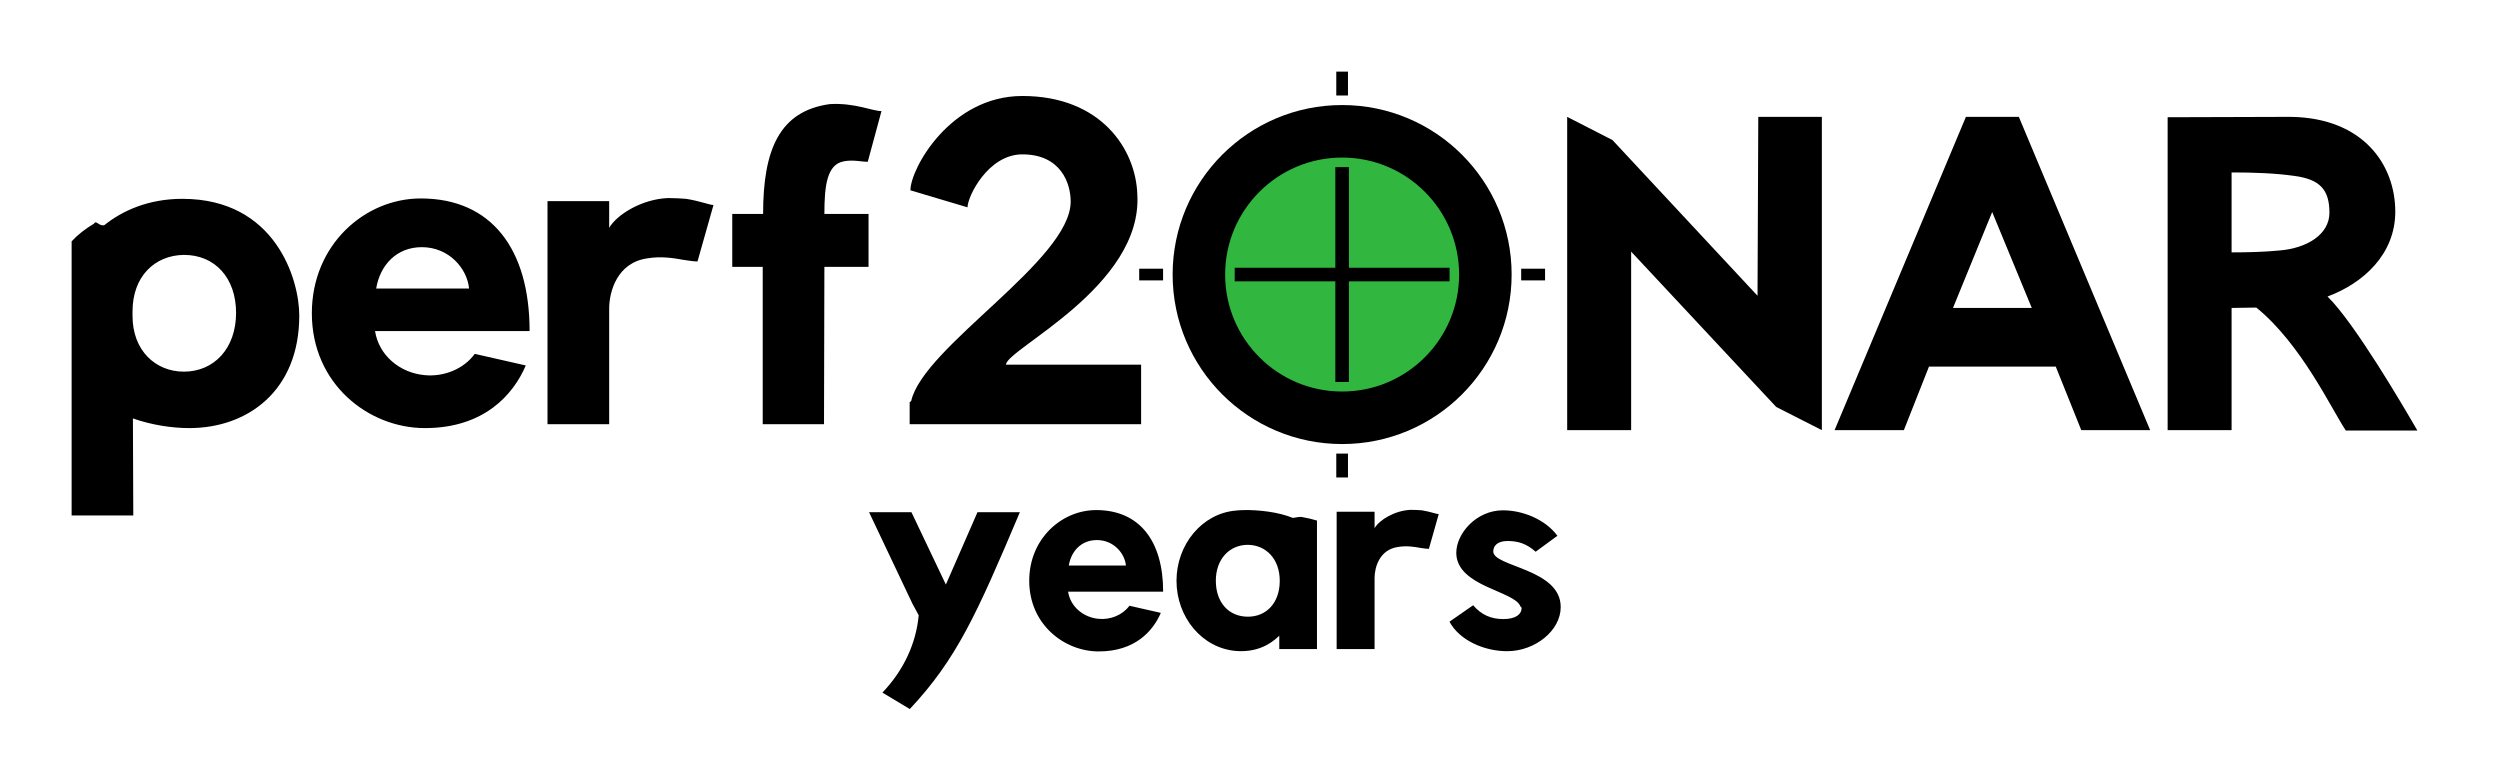
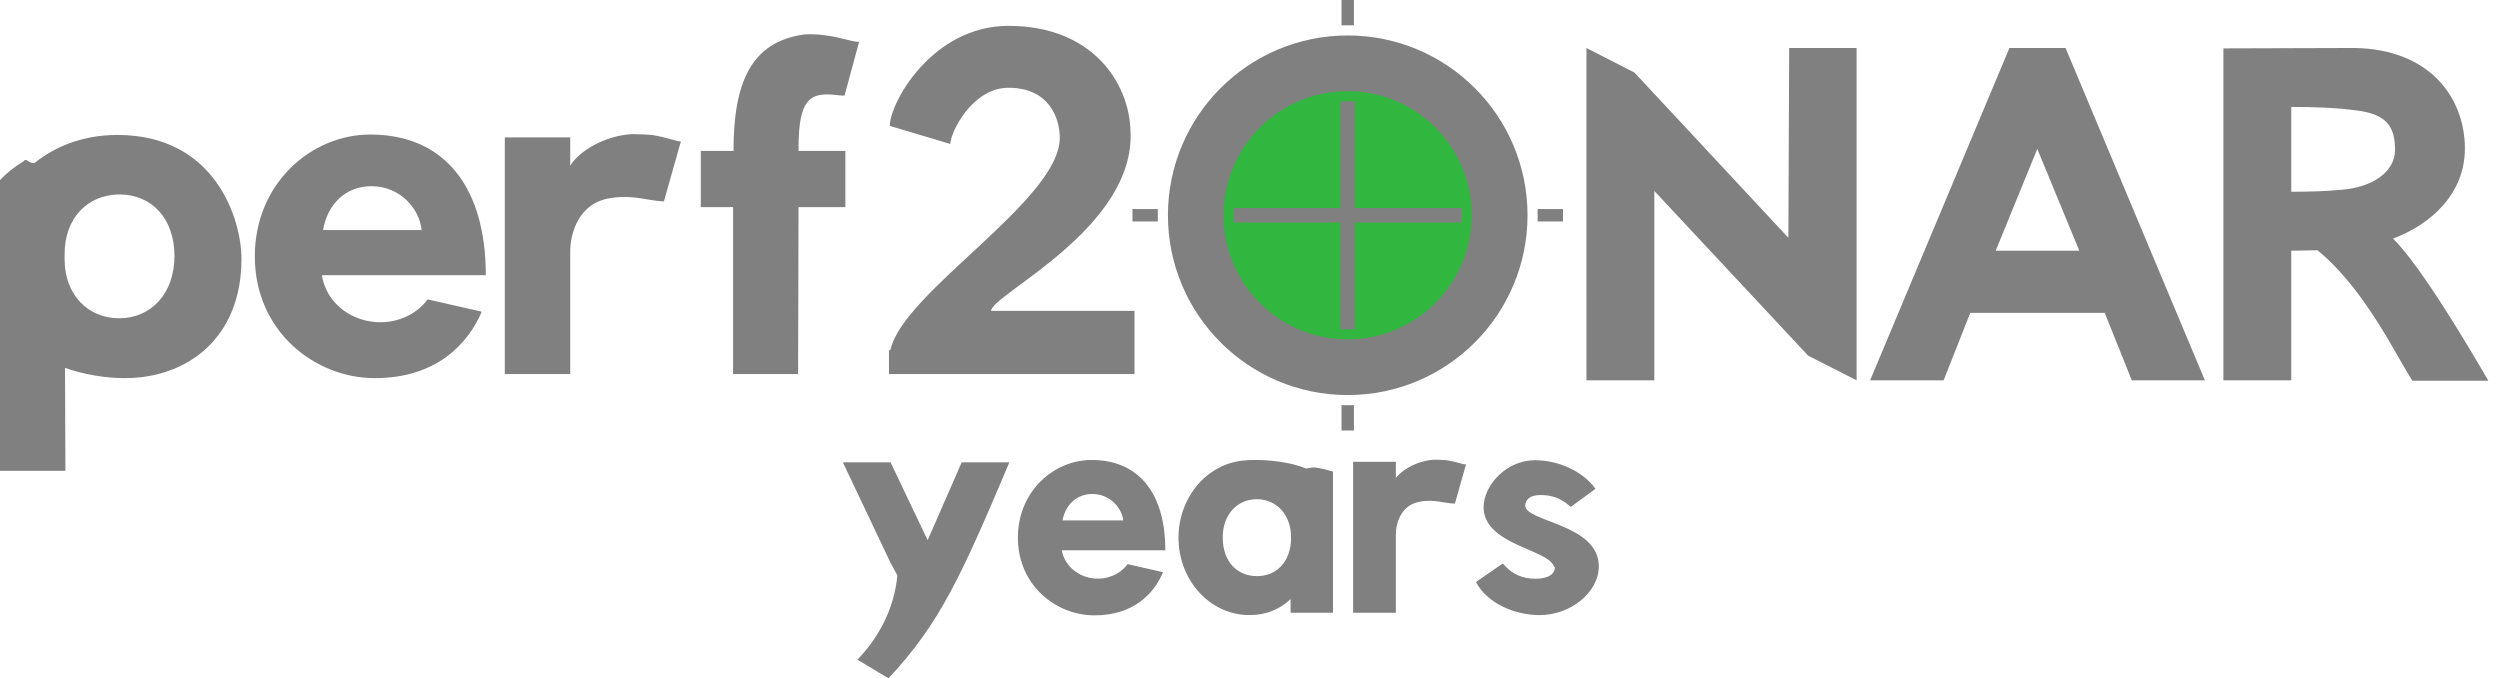
- <svg xmlns="http://www.w3.org/2000/svg" width="523.591mm" height="163.495mm" viewBox="0 0 523.591 163.495" version="1.1" id="svg8">
+ <svg xmlns="http://www.w3.org/2000/svg" width="493.591mm" height="133.805mm" viewBox="0 0 493.591 133.805" version="1.1" id="svg8">
  <defs id="defs2" />
-   <g id="layer4" style="display:inline" transform="translate(11.02208)">
+   <g id="layer4" style="display:inline" transform="translate(-3.977978,-15)">
    <circle transform="translate(187.5687,-139.5)" style="display:inline;opacity:1;fill:#31b63f;fill-opacity:1;fill-rule:nonzero;stroke:none;stroke-width:6;stroke-linecap:square;stroke-linejoin:miter;stroke-miterlimit:4;stroke-dasharray:none;stroke-dashoffset:0;stroke-opacity:1" id="path3715-3" cy="197.014" cx="82.479" r="30" />
  </g>
-   <g id="layer1" transform="translate(198.5908,-139.5)" style="display:inline">
-     <circle style="opacity:1;fill:none;fill-opacity:1;fill-rule:nonzero;stroke:#000000;stroke-width:11;stroke-linecap:square;stroke-linejoin:miter;stroke-miterlimit:4;stroke-dasharray:none;stroke-dashoffset:0;stroke-opacity:1" id="path3715" cy="197" cx="82.5" r="30" />
-     <path style="fill:none;fill-rule:evenodd;stroke:#000000;stroke-width:2.846;stroke-linecap:butt;stroke-linejoin:miter;stroke-miterlimit:4;stroke-dasharray:none;stroke-opacity:1" d="m 105,197 h -45" id="path4522" />
-     <path style="fill:none;fill-rule:evenodd;stroke:#000000;stroke-width:2.846;stroke-linecap:butt;stroke-linejoin:miter;stroke-miterlimit:4;stroke-dasharray:none;stroke-opacity:1" d="m 82.5,219.5 v -45" id="path4522-6" />
-     <path style="fill:none;fill-rule:evenodd;stroke:#000000;stroke-width:2.45;stroke-linecap:butt;stroke-linejoin:miter;stroke-miterlimit:4;stroke-dasharray:none;stroke-opacity:1" d="m 82.5,239.5 v -5" id="path4522-6-7" />
-     <path style="fill:none;fill-rule:evenodd;stroke:#000000;stroke-width:2.449;stroke-linecap:butt;stroke-linejoin:miter;stroke-miterlimit:4;stroke-dasharray:none;stroke-opacity:1" d="M 82.5,159.5 V 154.5" id="path4522-6-7-3" />
-     <path style="fill:none;fill-rule:evenodd;stroke:#000000;stroke-width:2.449;stroke-linecap:butt;stroke-linejoin:miter;stroke-miterlimit:4;stroke-dasharray:none;stroke-opacity:1" d="m 40,197 h 5" id="path4522-6-7-3-5" />
-     <path style="fill:none;fill-rule:evenodd;stroke:#000000;stroke-width:2.45;stroke-linecap:butt;stroke-linejoin:miter;stroke-miterlimit:4;stroke-dasharray:none;stroke-opacity:1" d="M 120,197 H 125" id="path4522-6-7-3-5-6" />
-     <text xml:space="preserve" style="font-style:normal;font-variant:normal;font-weight:normal;font-stretch:normal;line-height:0%;font-family:sans-serif;-inkscape-font-specification:'sans-serif, Normal';text-align:start;letter-spacing:0px;word-spacing:0px;writing-mode:lr-tb;text-anchor:start;fill:#000000;fill-opacity:1;stroke:none;stroke-width:0.265px;stroke-linecap:butt;stroke-linejoin:miter;stroke-opacity:1" x="310" y="219.5" id="text4725">
+   <g id="layer1" transform="translate(183.5908,-154.5)" style="display:inline">
+     <circle style="opacity:1;fill:none;fill-opacity:1;fill-rule:nonzero;stroke:#808080;stroke-width:11;stroke-linecap:square;stroke-linejoin:miter;stroke-miterlimit:4;stroke-dasharray:none;stroke-dashoffset:0;stroke-opacity:1" id="path3715" cy="197" cx="82.5" r="30" />
+     <path style="fill:none;fill-rule:evenodd;stroke:#808080;stroke-width:2.846;stroke-linecap:butt;stroke-linejoin:miter;stroke-miterlimit:4;stroke-dasharray:none;stroke-opacity:1" d="m 105,197 h -45" id="path4522" />
+     <path style="fill:none;fill-rule:evenodd;stroke:#808080;stroke-width:2.846;stroke-linecap:butt;stroke-linejoin:miter;stroke-miterlimit:4;stroke-dasharray:none;stroke-opacity:1" d="m 82.5,219.5 v -45" id="path4522-6" />
+     <path style="fill:none;fill-rule:evenodd;stroke:#808080;stroke-width:2.45;stroke-linecap:butt;stroke-linejoin:miter;stroke-miterlimit:4;stroke-dasharray:none;stroke-opacity:1" d="m 82.5,239.5 v -5" id="path4522-6-7" />
+     <path style="fill:none;fill-rule:evenodd;stroke:#808080;stroke-width:2.449;stroke-linecap:butt;stroke-linejoin:miter;stroke-miterlimit:4;stroke-dasharray:none;stroke-opacity:1" d="M 82.5,159.5 V 154.5" id="path4522-6-7-3" />
+     <path style="fill:none;fill-rule:evenodd;stroke:#808080;stroke-width:2.449;stroke-linecap:butt;stroke-linejoin:miter;stroke-miterlimit:4;stroke-dasharray:none;stroke-opacity:1" d="m 40,197 h 5" id="path4522-6-7-3-5" />
+     <path style="fill:none;fill-rule:evenodd;stroke:#808080;stroke-width:2.45;stroke-linecap:butt;stroke-linejoin:miter;stroke-miterlimit:4;stroke-dasharray:none;stroke-opacity:1" d="M 120,197 H 125" id="path4522-6-7-3-5-6" />
+     <text xml:space="preserve" style="font-style:normal;font-variant:normal;font-weight:normal;font-stretch:normal;line-height:0%;font-family:sans-serif;-inkscape-font-specification:'sans-serif, Normal';text-align:start;letter-spacing:0px;word-spacing:0px;writing-mode:lr-tb;text-anchor:start;fill:#808080;fill-opacity:1;stroke:none;stroke-width:0.265px;stroke-linecap:butt;stroke-linejoin:miter;stroke-opacity:1" x="310" y="219.5" id="text4725">
      <tspan id="tspan4723" x="310" y="219.5" style="font-size:70.555px;line-height:1.25;stroke-width:0.265px"> </tspan>
    </text>
  </g>
-   <g id="layer3" style="display:inline" transform="translate(10.87047)">
-     <path style="font-size:80.348px;line-height:125%;font-family:'Rabbid Highway Sign II';-inkscape-font-specification:'Rabbid Highway Sign II, Normal';text-align:end;letter-spacing:0px;word-spacing:0px;text-anchor:end;stroke-width:0.267px" d="m 17.017,65.667 v -0.964 c 0,-7.231 4.66,-11.651 10.847,-11.731 6.589,0 11.008,4.821 11.008,12.052 0,7.392 -4.66,12.213 -11.008,12.213 -6.026,0 -10.847,-4.419 -10.847,-11.57 z m 10.526,-24.346 c -7.231,0 -12.695,2.491 -16.471,5.464 C 9.947,47.106 9.384,45.66 8.902,46.463 6.974,47.588 5.367,48.874 4.162,50.159 V 107.126 H 17.178 l -0.08,-20.167 c 3.937,1.366 8.276,2.009 11.892,2.009 12.374,0 23.221,-7.794 23.221,-23.381 0,-7.553 -5.062,-24.265 -24.667,-24.265 z m 40.901,18.641 c 0.803,-4.821 4.258,-8.597 9.642,-8.597 5.705,0 9.561,4.419 9.963,8.597 z m 20.81,13.579 c -2.33,3.134 -6.508,4.821 -10.606,4.419 -5.223,-0.482 -9.642,-4.098 -10.445,-9.16 h 32.621 c 0,-17.034 -8.035,-27.559 -22.98,-27.559 -11.811,0 -22.98,9.642 -22.98,23.863 0,14.704 11.972,23.863 23.863,23.863 12.454,0 18.641,-6.91 21.292,-13.016 z M 117.62,41.803 H 104.604 v 46.361 h 13.016 v -24.024 c 0,-3.535 1.687,-9.561 8.035,-10.445 2.893,-0.482 5.464,-0.08 7.713,0.321 1.125,0.161 2.089,0.321 2.893,0.321 l 3.375,-11.731 c -0.803,0 -2.732,-0.803 -5.785,-1.286 -1.125,-0.08 -2.41,-0.161 -3.857,-0.161 -5.464,0.241 -10.686,3.375 -12.374,6.187 z m 32.487,2.651 h -6.508 v 11.008 h 6.428 v 32.702 h 12.936 l 0.08,-32.702 h 9.32 v -11.008 h -9.32 c 0,-5.946 0.562,-10.285 4.098,-10.927 2.009,-0.402 4.017,0.161 5.062,0.08 l 2.893,-10.526 c -1.687,0.08 -5.624,-1.768 -10.927,-1.446 -10.526,1.446 -14.061,9.32 -14.061,22.819 z m 54.717,-12.374 c 8.196,0 10.204,6.106 10.204,9.803 0,12.213 -31.095,30.131 -33.666,41.46 -0.241,0.161 -0.321,0.241 -0.321,0.241 v 4.58 h 48.852 V 75.79 h -28.524 c 0,-3.214 28.925,-16.23 27.72,-35.434 -0.321,-9.32 -7.633,-20.408 -24.265,-20.408 -15.186,0 -23.622,15.105 -23.622,19.605 l 12.052,3.535 c 0,-2.25 4.339,-11.008 11.57,-11.008 z" id="text4651-0" transform="scale(0.9922901,1.00777)" aria-label="perf2" />
-     <path style="font-size:79.728px;line-height:1.25;font-family:'Rabbid Highway Sign II';-inkscape-font-specification:'Rabbid Highway Sign II, Normal';letter-spacing:0px;word-spacing:0px;stroke-width:0.265px" d="m 317.356,90.089 h 13.394 V 52.697 l 30.376,32.529 9.567,4.863 V 24.473 h -13.315 l -0.159,37.472 -30.376,-32.609 -9.488,-4.863 z m 94.591,-65.616 h -11.082 l -27.506,65.616 h 14.51 l 5.262,-13.315 h 26.549 l 5.342,13.315 h 14.431 z m 2.711,40.023 h -16.504 l 8.212,-20.091 z M 443.112,24.553 V 90.089 h 13.394 V 64.496 c 1.515,0 3.349,-0.08 5.182,-0.08 9.408,7.654 15.627,21.048 18.736,25.752 h 14.989 C 492.383,84.907 482.178,67.526 476.597,62.105 c 7.494,-2.79 14.192,-8.85 14.192,-17.779 0,-9.727 -6.617,-19.613 -21.845,-19.852 z m 13.394,28.303 V 36.113 c 4.624,0 9.089,0.159 13.075,0.718 5.501,0.718 7.415,2.95 7.415,7.734 0,4.544 -4.704,7.415 -10.444,7.893 -3.269,0.319 -6.697,0.399 -10.046,0.399 z" id="text4651" aria-label="NAR" />
+   <g id="layer3" style="display:inline" transform="translate(-4.129588,-15)">
+     <path style="font-size:80.348px;line-height:125%;font-family:'Rabbid Highway Sign II';-inkscape-font-specification:'Rabbid Highway Sign II, Normal';text-align:end;letter-spacing:0px;word-spacing:0px;text-anchor:end;fill:#808080;stroke-width:0.267px" d="m 17.017,65.667 v -0.964 c 0,-7.231 4.66,-11.651 10.847,-11.731 6.589,0 11.008,4.821 11.008,12.052 0,7.392 -4.66,12.213 -11.008,12.213 -6.026,0 -10.847,-4.419 -10.847,-11.57 z m 10.526,-24.346 c -7.231,0 -12.695,2.491 -16.471,5.464 C 9.947,47.106 9.384,45.66 8.902,46.463 6.974,47.588 5.367,48.874 4.162,50.159 V 107.126 H 17.178 l -0.08,-20.167 c 3.937,1.366 8.276,2.009 11.892,2.009 12.374,0 23.221,-7.794 23.221,-23.381 0,-7.553 -5.062,-24.265 -24.667,-24.265 z m 40.901,18.641 c 0.803,-4.821 4.258,-8.597 9.642,-8.597 5.705,0 9.561,4.419 9.963,8.597 z m 20.81,13.579 c -2.33,3.134 -6.508,4.821 -10.606,4.419 -5.223,-0.482 -9.642,-4.098 -10.445,-9.16 h 32.621 c 0,-17.034 -8.035,-27.559 -22.98,-27.559 -11.811,0 -22.98,9.642 -22.98,23.863 0,14.704 11.972,23.863 23.863,23.863 12.454,0 18.641,-6.91 21.292,-13.016 z M 117.62,41.803 H 104.604 v 46.361 h 13.016 v -24.024 c 0,-3.535 1.687,-9.561 8.035,-10.445 2.893,-0.482 5.464,-0.08 7.713,0.321 1.125,0.161 2.089,0.321 2.893,0.321 l 3.375,-11.731 c -0.803,0 -2.732,-0.803 -5.785,-1.286 -1.125,-0.08 -2.41,-0.161 -3.857,-0.161 -5.464,0.241 -10.686,3.375 -12.374,6.187 z m 32.487,2.651 h -6.508 v 11.008 h 6.428 v 32.702 h 12.936 l 0.08,-32.702 h 9.32 v -11.008 h -9.32 c 0,-5.946 0.562,-10.285 4.098,-10.927 2.009,-0.402 4.017,0.161 5.062,0.08 l 2.893,-10.526 c -1.687,0.08 -5.624,-1.768 -10.927,-1.446 -10.526,1.446 -14.061,9.32 -14.061,22.819 z m 54.717,-12.374 c 8.196,0 10.204,6.106 10.204,9.803 0,12.213 -31.095,30.131 -33.666,41.46 -0.241,0.161 -0.321,0.241 -0.321,0.241 v 4.58 h 48.852 V 75.79 h -28.524 c 0,-3.214 28.925,-16.23 27.72,-35.434 -0.321,-9.32 -7.633,-20.408 -24.265,-20.408 -15.186,0 -23.622,15.105 -23.622,19.605 l 12.052,3.535 c 0,-2.25 4.339,-11.008 11.57,-11.008 z" id="text4651-0" transform="scale(0.9922901,1.00777)" aria-label="perf2" />
+     <path style="font-size:79.728px;line-height:1.25;font-family:'Rabbid Highway Sign II';-inkscape-font-specification:'Rabbid Highway Sign II, Normal';letter-spacing:0px;word-spacing:0px;fill:#808080;stroke-width:0.265px" d="m 317.356,90.089 h 13.394 V 52.697 l 30.376,32.529 9.567,4.863 V 24.473 h -13.315 l -0.159,37.472 -30.376,-32.609 -9.488,-4.863 z m 94.591,-65.616 h -11.082 l -27.506,65.616 h 14.51 l 5.262,-13.315 h 26.549 l 5.342,13.315 h 14.431 z m 2.711,40.023 h -16.504 l 8.212,-20.091 z M 443.112,24.553 V 90.089 h 13.394 V 64.496 c 1.515,0 3.349,-0.08 5.182,-0.08 9.408,7.654 15.627,21.048 18.736,25.752 h 14.989 c -3.03,-5.262 -13.235,-22.643 -18.816,-28.064 7.494,-2.79 14.192,-8.85 14.192,-17.779 0,-9.727 -6.617,-19.613 -21.845,-19.852 z m 13.394,28.303 V 36.113 c 4.624,0 9.089,0.159 13.075,0.718 5.501,0.718 7.415,2.95 7.415,7.734 0,4.544 -4.704,7.415 -10.444,7.893 -3.269,0.319 -6.697,0.399 -10.046,0.399 z" id="text4651" aria-label="NAR" />
+     <path style="font-size:50.8px;line-height:125%;font-family:'Rabbid Highway Sign II';-inkscape-font-specification:'Rabbid Highway Sign II, Normal';text-align:end;letter-spacing:0px;word-spacing:0px;text-anchor:end;fill:#808080;stroke:#808080;stroke-width:0.267px" d="m 195.6,105.59 -6.858,15.443 -7.468,-15.443 h -9.195 l 9.398,19.507 1.372,2.489 c -0.559,5.944 -3.2,11.684 -7.874,16.51 l 5.944,3.505 c 10.109,-10.617 14.478,-20.117 23.876,-42.012 z m 19.812,11.379 c 0.508,-3.048 2.692,-5.436 6.096,-5.436 3.607,0 6.045,2.794 6.299,5.436 z m 13.157,8.585 c -1.473,1.981 -4.115,3.048 -6.706,2.794 -3.302,-0.305 -6.096,-2.591 -6.604,-5.791 h 20.625 c 0,-10.77 -5.08,-17.424 -14.529,-17.424 -7.468,0 -14.529,6.096 -14.529,15.088 0,9.296 7.569,15.088 15.088,15.088 7.874,0 11.786,-4.369 13.462,-8.23 z m 18.745,-5.334 c 0,-4.623 2.946,-7.671 6.96,-7.671 3.962,0.051 6.909,3.048 6.909,7.671 v 0.152 c -0.051,4.521 -2.845,7.518 -6.909,7.518 -4.166,0 -6.96,-3.048 -6.96,-7.671 z m 21.946,-12.852 c -1.016,-0.305 -2.134,-0.559 -3.302,-0.762 -0.406,-0.051 -1.067,0.051 -1.93,0.203 -3.099,-1.27 -7.468,-1.727 -10.465,-1.676 -0.711,0 -1.321,0.051 -1.88,0.102 -7.366,0.61 -12.903,7.264 -12.903,14.986 0,7.722 5.486,14.376 12.903,14.986 4.115,0.305 7.112,-1.067 9.398,-3.251 v 2.845 h 8.179 z m 12.497,-1.88 h -8.23 v 29.312 h 8.23 v -15.189 c 0,-2.235 1.067,-6.045 5.08,-6.604 1.829,-0.305 3.454,-0.051 4.877,0.203 0.711,0.102 1.321,0.203 1.829,0.203 l 2.134,-7.417 c -0.508,0 -1.727,-0.508 -3.658,-0.813 -0.711,-0.051 -1.524,-0.102 -2.438,-0.102 -3.454,0.152 -6.756,2.134 -7.823,3.912 z m 21.387,19.964 -5.131,3.505 c 2.184,4.013 7.569,6.299 12.497,6.299 6.096,0 11.633,-4.42 11.633,-9.398 0.051,-8.23 -14.63,-8.585 -14.63,-11.887 0,-1.168 0.864,-2.235 3.099,-2.235 2.286,0 4.115,0.559 6.096,2.286 l 4.724,-3.404 c -2.642,-3.505 -7.518,-5.436 -11.836,-5.436 -5.74,0 -10.109,4.928 -10.109,9.093 0.051,7.214 12.7,8.077 13.919,11.43 0.152,0.102 0.254,0.203 0.254,0.356 0,1.27 -1.219,2.337 -3.962,2.337 -2.692,0 -4.775,-0.914 -6.553,-2.946 z" id="text4651-0-1" transform="scale(0.9922901,1.00777)" aria-label="years" />
  </g>
-   <g id="layer2" style="display:inline" transform="translate(13.74281,15)">
-     <path id="text4651-0-4" style="font-style:normal;font-variant:normal;font-weight:normal;font-stretch:normal;font-size:12.098px;line-height:0%;font-family:sans-serif;-inkscape-font-specification:'sans-serif, Normal';text-align:start;letter-spacing:0px;word-spacing:0px;writing-mode:lr-tb;text-anchor:start;fill:#000000;fill-opacity:1;stroke:none;stroke-width:0.267px;stroke-linecap:butt;stroke-linejoin:miter;stroke-opacity:1" d="m 281.694,91.779 c -3.334,0.15 -6.522,2.093 -7.551,3.837 v -3.439 h -7.944 v 28.758 h 7.944 v -14.902 c 0,-2.193 1.03,-5.931 4.904,-6.479 1.765,-0.299 3.334,-0.05 4.707,0.199 0.686,0.1 1.275,0.199 1.765,0.199 l 2.06,-7.277 c -0.49,0 -1.668,-0.498 -3.531,-0.797 -0.687,-0.05 -1.471,-0.1 -2.353,-0.1 z m -65.856,0.05 c -7.208,0 -14.024,5.98 -14.024,14.802 0,9.121 7.306,14.803 14.563,14.803 7.601,0 11.376,-4.286 12.995,-8.074 l -6.571,-1.496 c -1.422,1.944 -3.972,2.991 -6.473,2.741 -3.187,-0.299 -5.884,-2.542 -6.374,-5.682 h 19.908 c 0,-10.566 -4.904,-17.095 -14.024,-17.095 z m 31.089,0 c -0.687,0 -1.275,0.049 -1.814,0.099 -7.11,0.598 -12.455,7.127 -12.455,14.703 0,7.576 5.296,14.105 12.455,14.703 3.972,0.299 6.865,-1.046 9.072,-3.189 v 2.791 h 7.895 V 94.022 c -0.981,-0.299 -2.059,-0.548 -3.187,-0.748 -0.392,-0.05 -1.03,0.05 -1.863,0.199 -2.991,-1.246 -7.209,-1.694 -10.102,-1.644 z m 54.087,0.05 c -5.541,0 -9.759,4.835 -9.759,8.921 0.049,7.077 12.259,7.925 13.436,11.214 0.147,0.1 0.245,0.199 0.245,0.349 0,1.246 -1.177,2.292 -3.825,2.292 -2.599,0 -4.609,-0.897 -6.325,-2.891 l -4.953,3.439 c 2.109,3.937 7.306,6.181 12.063,6.181 5.884,0 11.229,-4.336 11.229,-9.221 0.049,-8.074 -14.123,-8.423 -14.123,-11.663 0,-1.146 0.833,-2.193 2.991,-2.193 2.207,0 3.972,0.548 5.884,2.243 l 4.56,-3.339 c -2.55,-3.439 -7.257,-5.333 -11.425,-5.333 z m -132.741,0.399 9.072,19.138 1.324,2.442 c -0.539,5.831 -3.089,11.463 -7.601,16.198 l 5.737,3.439 c 9.758,-10.417 13.976,-19.736 23.047,-41.218 h -8.875 l -6.62,15.151 -7.208,-15.151 z m 47.712,5.831 c 3.482,0 5.836,2.741 6.081,5.333 h -11.965 c 0.49,-2.99 2.599,-5.333 5.884,-5.333 z m 31.629,0.997 c 3.825,0.05 6.669,2.99 6.669,7.526 v 0.15 c -0.049,4.436 -2.746,7.376 -6.669,7.376 -4.021,0 -6.718,-2.991 -6.718,-7.526 0,-4.535 2.844,-7.526 6.718,-7.526 z" />
-     <text xml:space="preserve" style="font-style:normal;font-variant:normal;font-weight:normal;font-stretch:normal;line-height:0%;font-family:sans-serif;-inkscape-font-specification:'sans-serif, Normal';text-align:start;letter-spacing:0px;word-spacing:0px;writing-mode:lr-tb;text-anchor:start;fill:#000000;fill-opacity:1;stroke:none;stroke-width:0.265px;stroke-linecap:butt;stroke-linejoin:miter;stroke-opacity:1" x="363.988" y="-165.556" id="text6229">
-       <tspan id="tspan6227" x="363.988" y="-165.556" style="font-size:70.555px;line-height:1.25;stroke-width:0.265px"> </tspan>
-     </text>
-     <text xml:space="preserve" style="font-style:normal;font-variant:normal;font-weight:normal;font-stretch:normal;line-height:0%;font-family:sans-serif;-inkscape-font-specification:'sans-serif, Normal';text-align:start;letter-spacing:0px;word-spacing:0px;writing-mode:lr-tb;text-anchor:start;fill:#000000;fill-opacity:1;stroke:none;stroke-width:0.265px;stroke-linecap:butt;stroke-linejoin:miter;stroke-opacity:1" x="557.348" y="80" id="text842">
-       <tspan id="tspan840" x="557.348" y="80" style="font-size:70.555px;line-height:1.25;stroke-width:0.265px"> </tspan>
-     </text>
-     <text xml:space="preserve" style="font-style:normal;font-variant:normal;font-weight:normal;font-stretch:normal;line-height:0%;font-family:sans-serif;-inkscape-font-specification:'sans-serif, Normal';text-align:start;letter-spacing:0px;word-spacing:0px;writing-mode:lr-tb;text-anchor:start;fill:#000000;fill-opacity:1;stroke:none;stroke-width:0.265px;stroke-linecap:butt;stroke-linejoin:miter;stroke-opacity:1" x="403.326" y="-263.632" id="text846">
-       <tspan id="tspan844" x="403.326" y="-263.632" style="font-size:70.555px;line-height:1.25;stroke-width:0.265px"> </tspan>
-     </text>
-   </g>
+   <g id="layer2" style="display:inline" transform="translate(-1.257248)" />
</svg>
